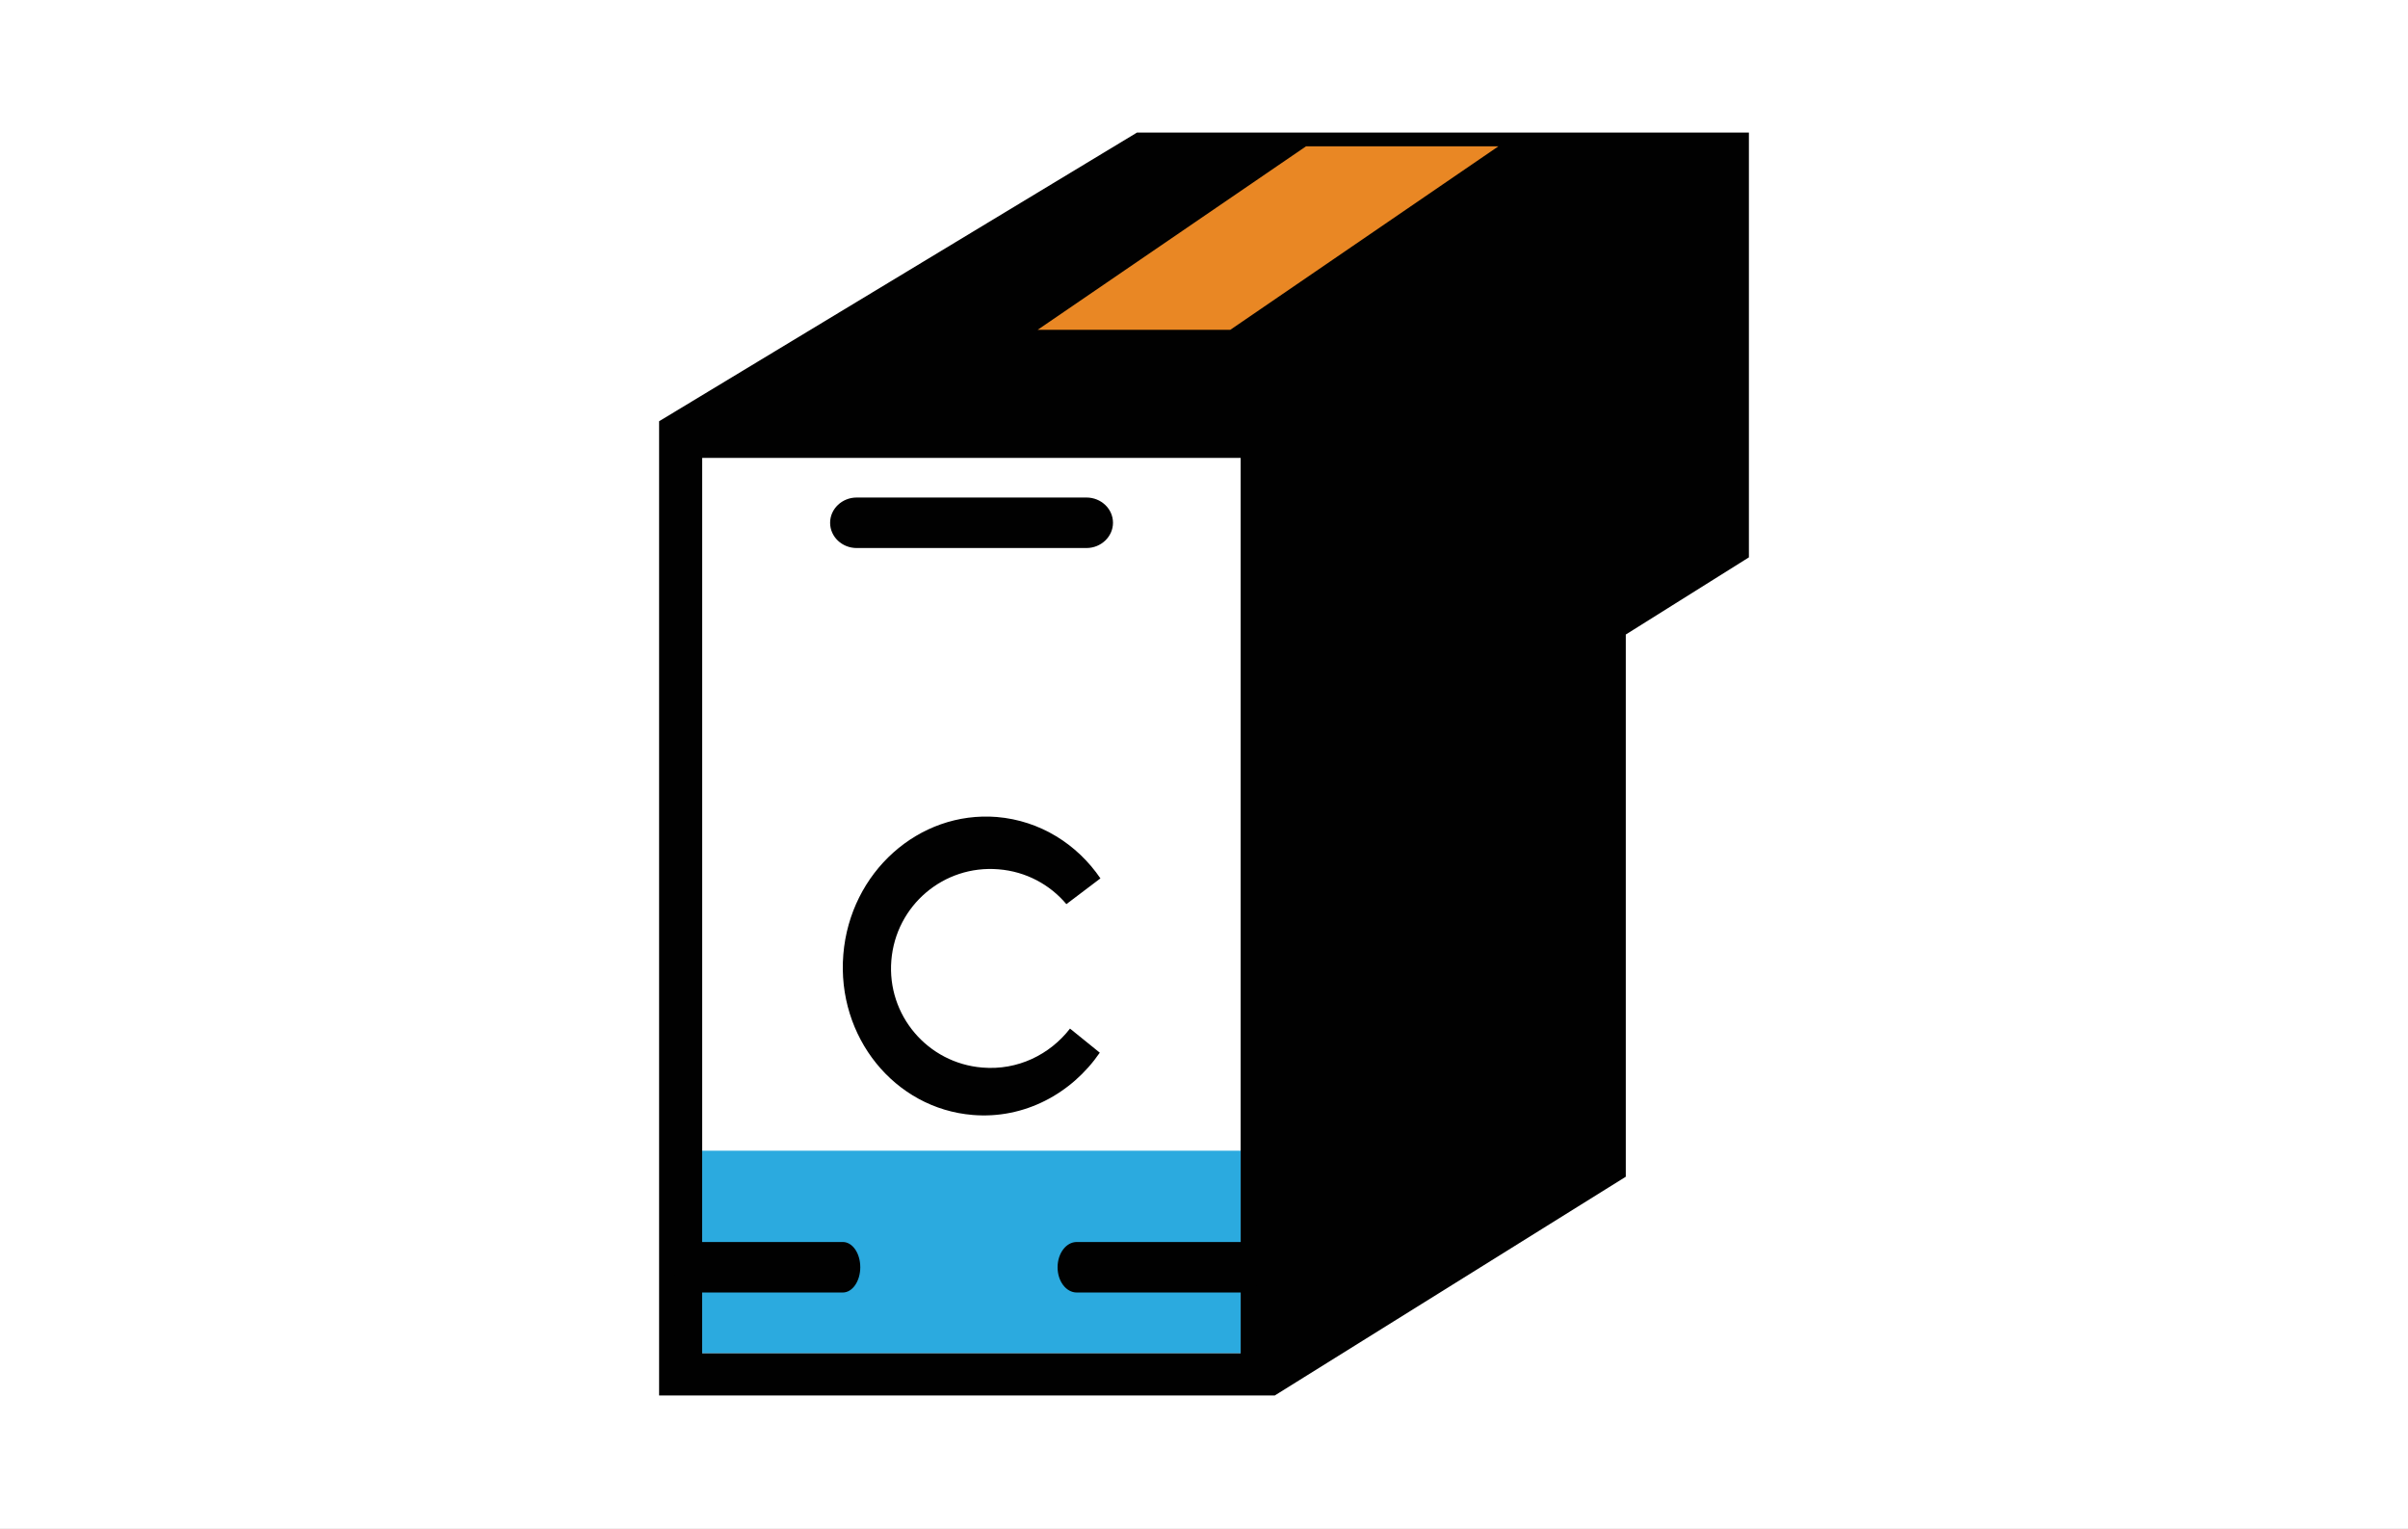
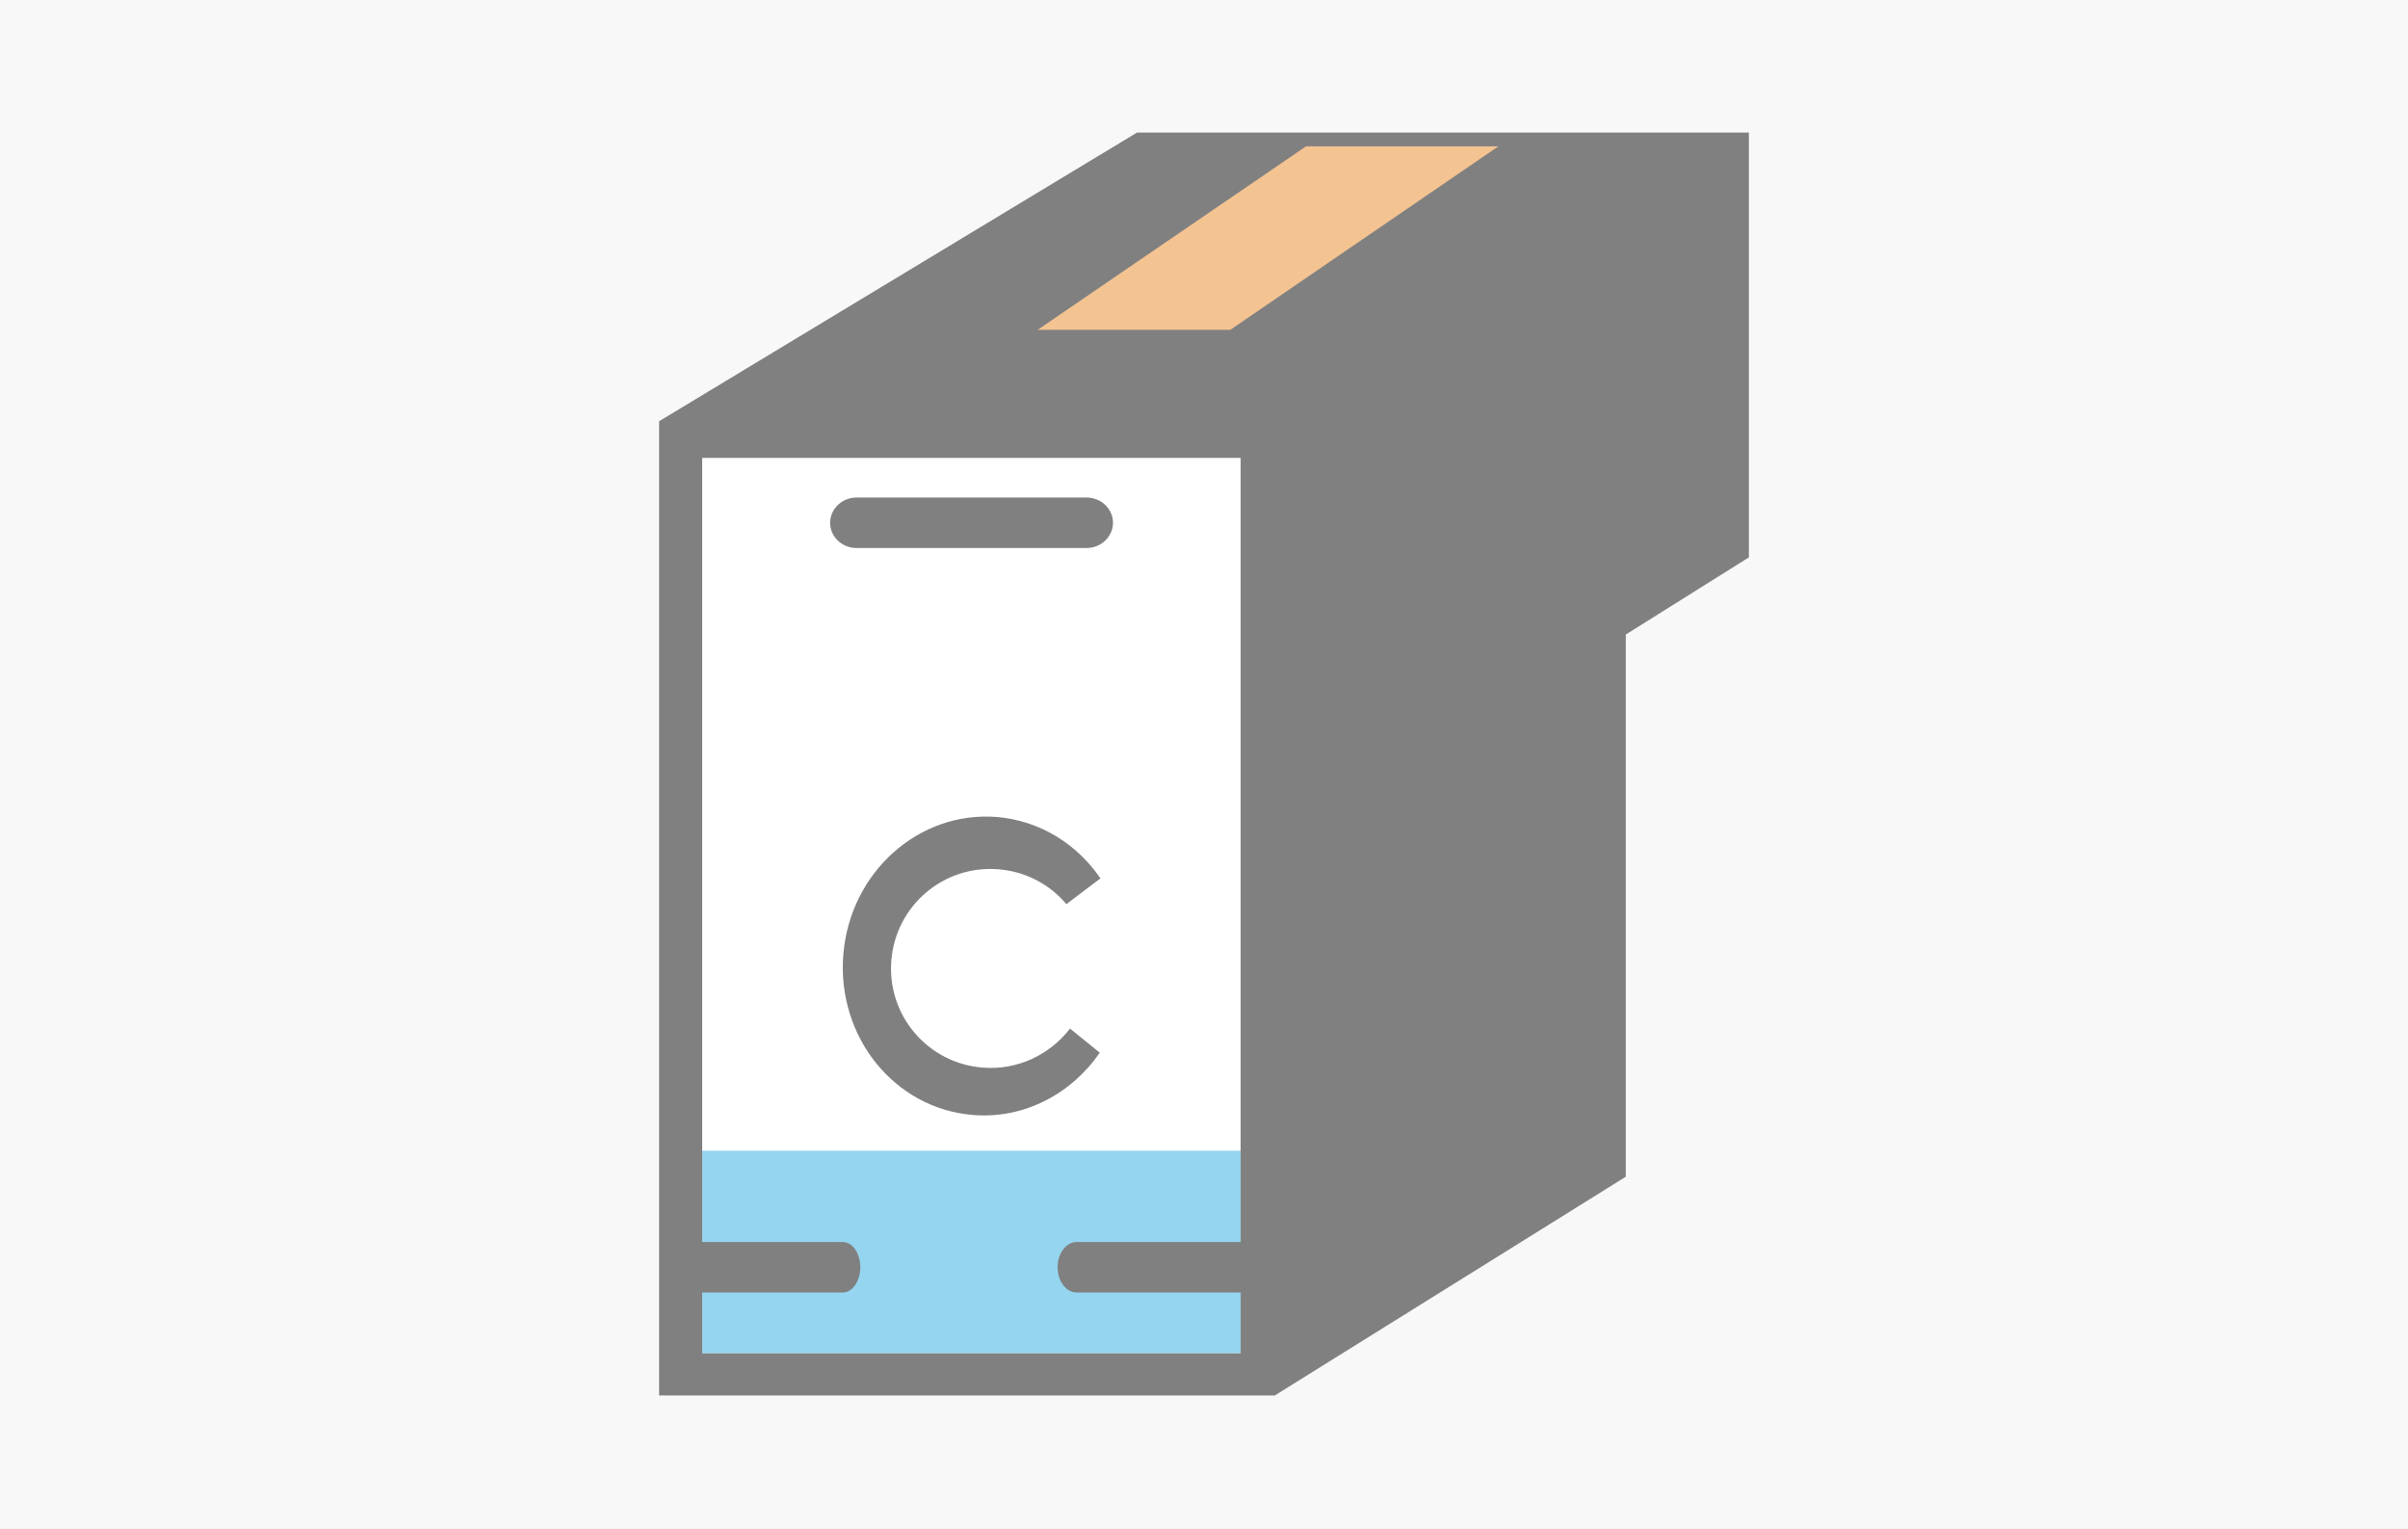
- <svg xmlns="http://www.w3.org/2000/svg" version="1.1" id="Layer_1" x="0px" y="0px" viewBox="0 0 186 118" style="enable-background:new 0 0 186 118;" xml:space="preserve">
-   <style type="text/css">
- 	.st0{fill:#FFFFFF;}
- 	.st1{fill:#010101;}
- 	.st2{fill:#2BAADF;}
- 	.st3{fill:#E98724;}
- </style>
-   <rect class="st0" width="186" height="118" />
-   <polygon class="st1" points="50.91,107.76 98.47,107.76 125.58,90.87 125.58,49 135.09,43.04 135.09,10.24 87.82,10.24 50.91,32.53   " />
-   <rect x="54.24" y="35.36" class="st0" width="41.59" height="69.13" />
-   <rect x="54.24" y="88.86" class="st2" width="41.59" height="15.63" />
-   <path class="st1" d="M66.91,38.42h17.01c1.13,0,2.05,0.87,2.05,1.95l0,0c0,1.07-0.92,1.95-2.05,1.95H66.17  c-1.13,0-2.05-0.87-2.05-1.95l0,0c0-1.07,0.92-1.95,2.05-1.95H66.91z" />
-   <path class="st1" d="M53.89,95.91H65.1c0.75,0,1.35,0.87,1.35,1.95l0,0c0,1.07-0.6,1.95-1.35,1.95H53.4c-0.75,0-1.35-0.87-1.35-1.95  l0,0c0-1.07,0.6-1.95,1.35-1.95H53.89z" />
-   <path class="st1" d="M83.71,95.91h12.34c0.82,0,1.48,0.87,1.48,1.95l0,0c0,1.07-0.66,1.95-1.48,1.95H83.17  c-0.82,0-1.48-0.87-1.48-1.95l0,0c0-1.07,0.66-1.95,1.48-1.95H83.71z" />
-   <polygon class="st3" points="80.15,25.47 95.03,25.47 115.74,11.3 100.88,11.3 " />
-   <path class="st1" d="M75.88,82.44c-4.22-0.34-7.38-4.04-7.03-8.28s4.04-7.38,8.28-7.03c2.12,0.17,3.97,1.18,5.24,2.69L85,67.83  c-1.8-2.64-4.66-4.46-8-4.74c-6.03-0.48-11.34,4.26-11.86,10.62s3.96,11.9,10,12.39c3.97,0.33,7.63-1.64,9.81-4.81l-2.3-1.86  C81.09,81.44,78.61,82.67,75.88,82.44z" />
+ <svg xmlns="http://www.w3.org/2000/svg" viewBox="0 0 186 118" style="fill: #010101; background-color: white;">
+   <polygon points="50.91,107.76 98.47,107.76 125.58,90.87 125.58,49 135.09,43.04 135.09,10.24 87.82,10.24 50.91,32.53" />
+   <polygon points="80.15,25.47 95.03,25.47 115.74,11.3 100.88,11.3" style="fill: #E98724;" />
+   <rect x="54.24" y="35.36" width="41.59" height="69.13" style="fill: white;" />
+   <rect x="54.24" y="88.86" width="41.59" height="15.63" style="fill: #2BAADF;" />
+   <path d="M66.91,38.42h17.01c1.13,0,2.05,0.87,2.05,1.95l0,0c0,1.07-0.92,1.95-2.05,1.95H66.17 c-1.13,0-2.05-0.87-2.05-1.95l0,0c0-1.07,0.92-1.95,2.05-1.95H66.91z" />
+   <path d="M53.89,95.91H65.1c0.75,0,1.35,0.87,1.35,1.95l0,0c0,1.07-0.6,1.95-1.35,1.95H53.4 c-0.75,0-1.35-0.87-1.35-1.95l0,0c0-1.07,0.6-1.95,1.35-1.95H53.89z" />
+   <path d="M83.71,95.91h12.34c0.82,0,1.48,0.87,1.48,1.95l0,0c0,1.07-0.66,1.95-1.48,1.95H83.17 c-0.82,0-1.48-0.87-1.48-1.95l0,0c0-1.07,0.66-1.95,1.48-1.95H83.71z" />
+   <path d="M75.88,82.44c-4.22-0.34-7.38-4.04-7.03-8.28c0.35-4.24,4.04-7.38,8.28-7.03c2.12,0.17,3.97,1.18,5.24,2.69 l2.63-1.99c-1.8-2.64-4.66-4.46-8-4.74c-6.03-0.48-11.34,4.26-11.86,10.62c-0.52,6.36,3.96,11.9,10,12.39 c3.97,0.33,7.63-1.64,9.81-4.81l-2.3-1.86C81.09,81.44,78.61,82.67,75.88,82.44z" />
+   <rect x="0" y="0" width="186" height="118" style="fill: white; fill-opacity: 0.5;" />
</svg>
